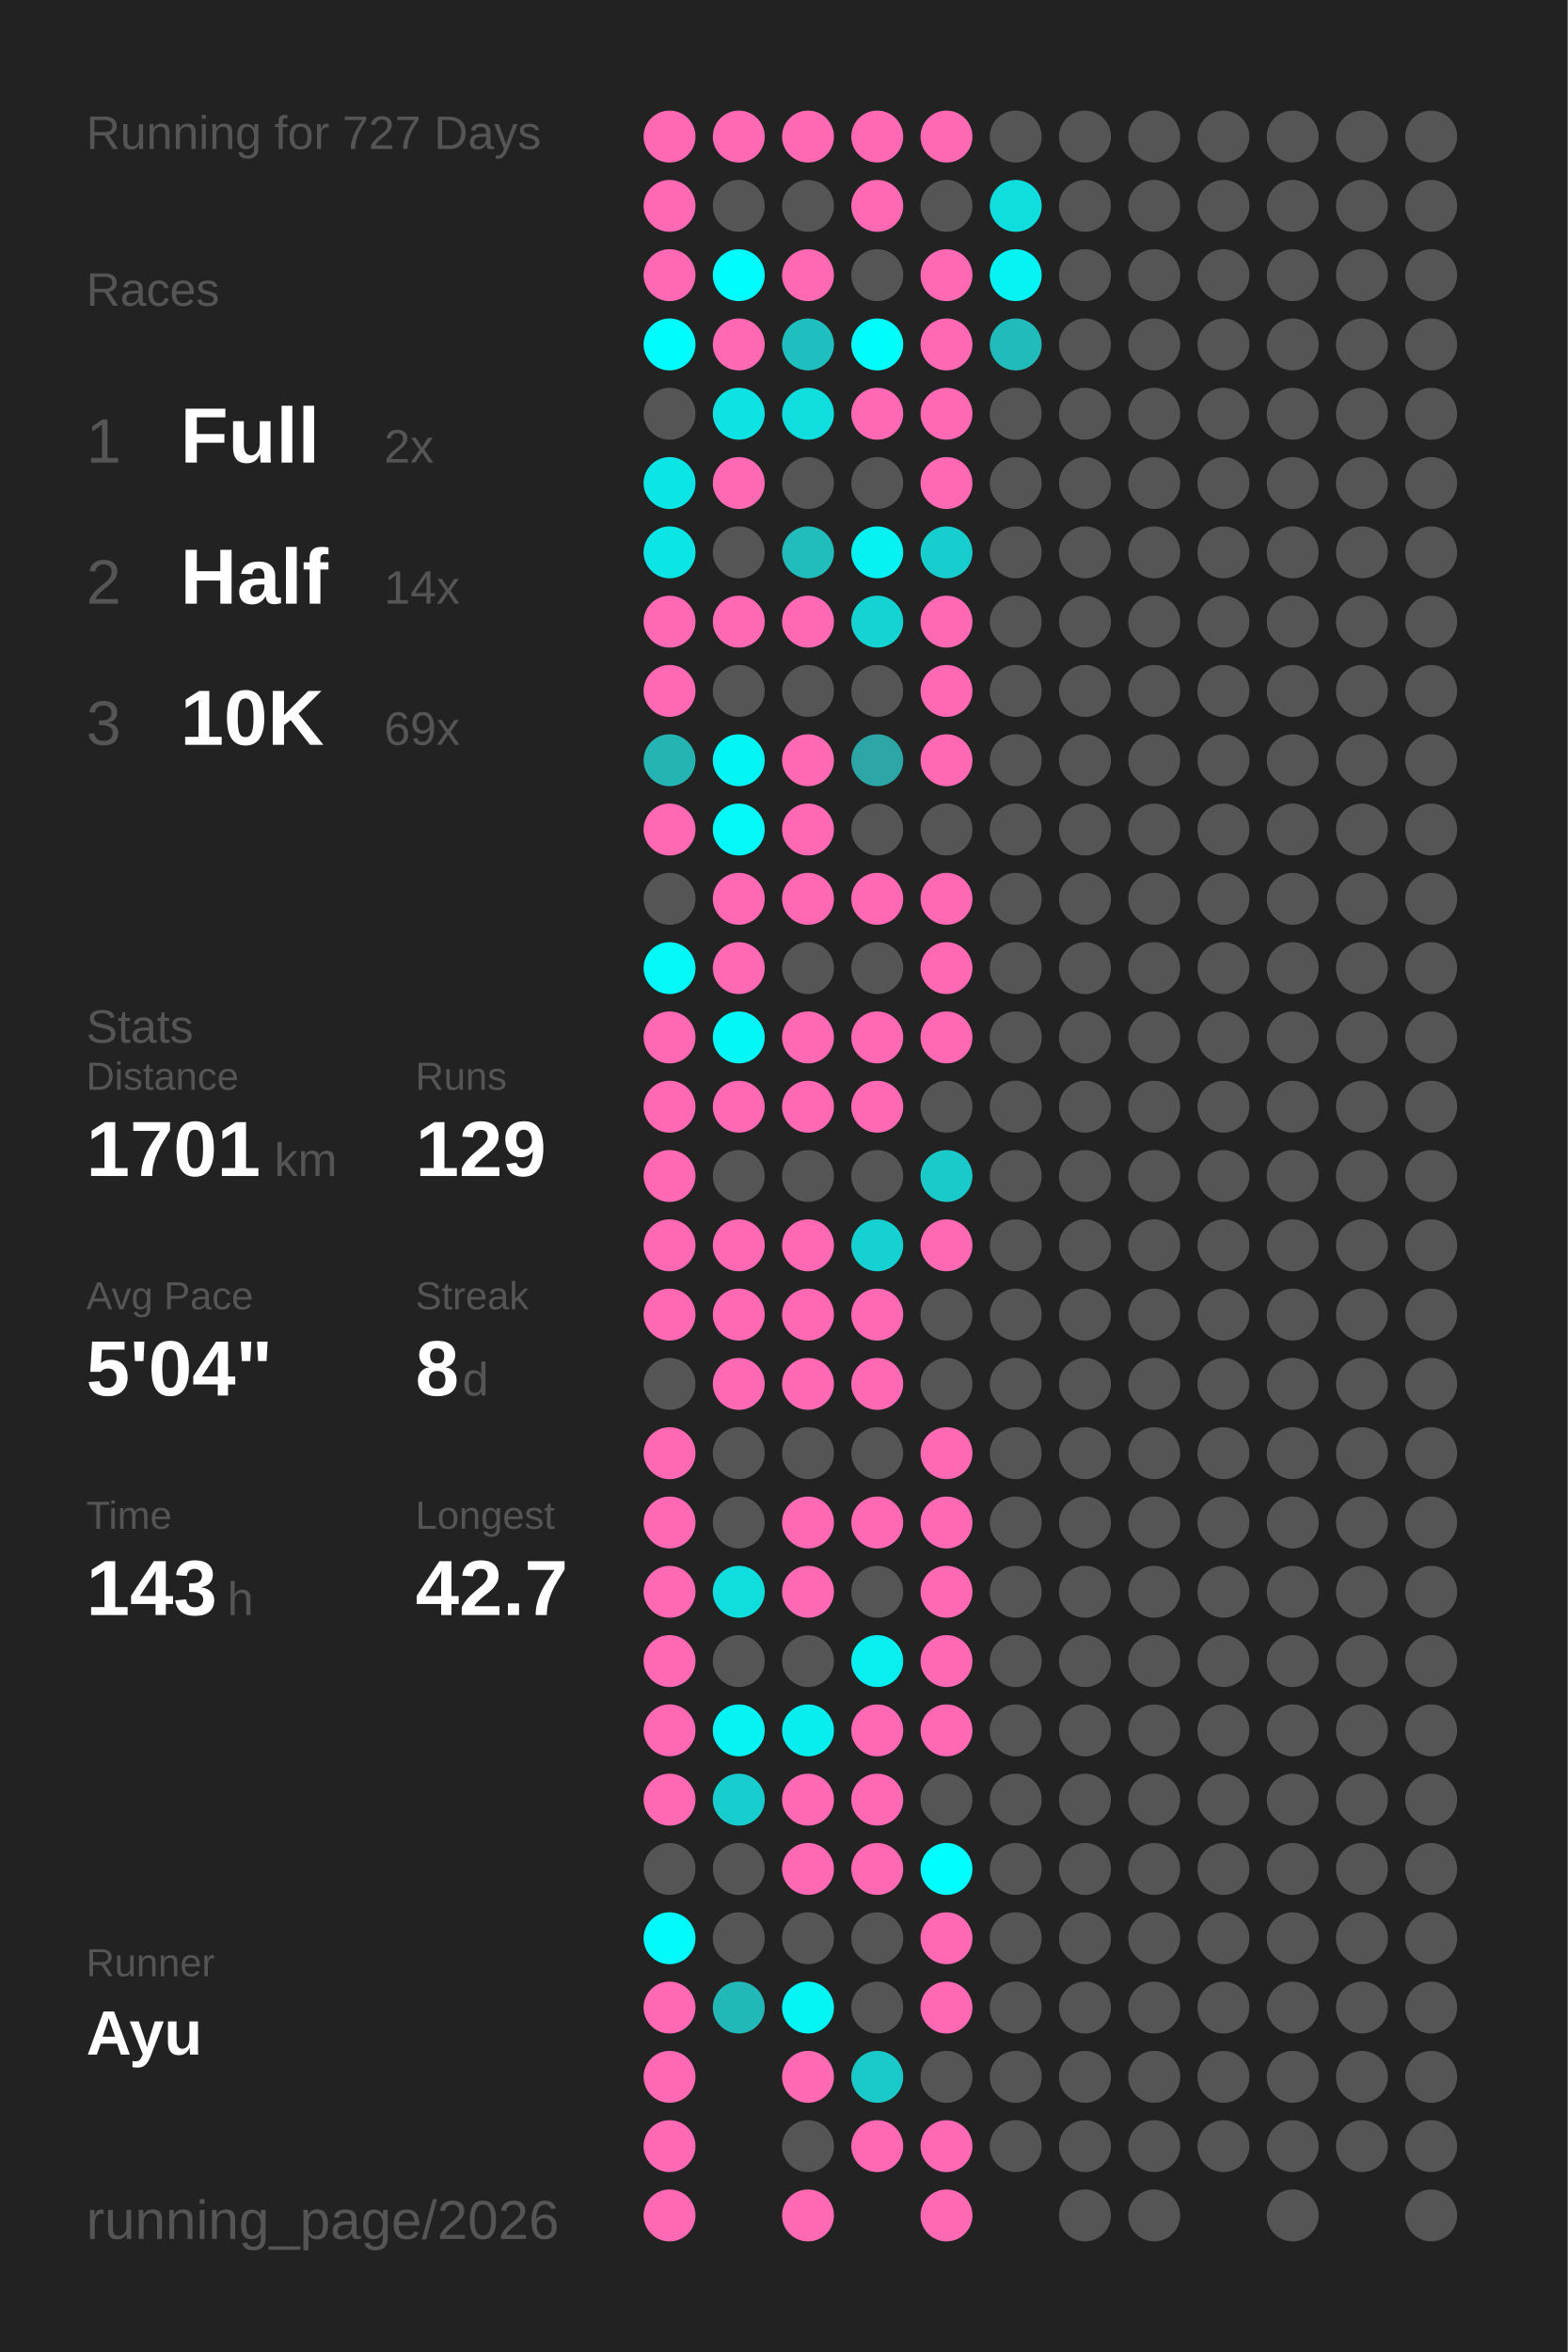
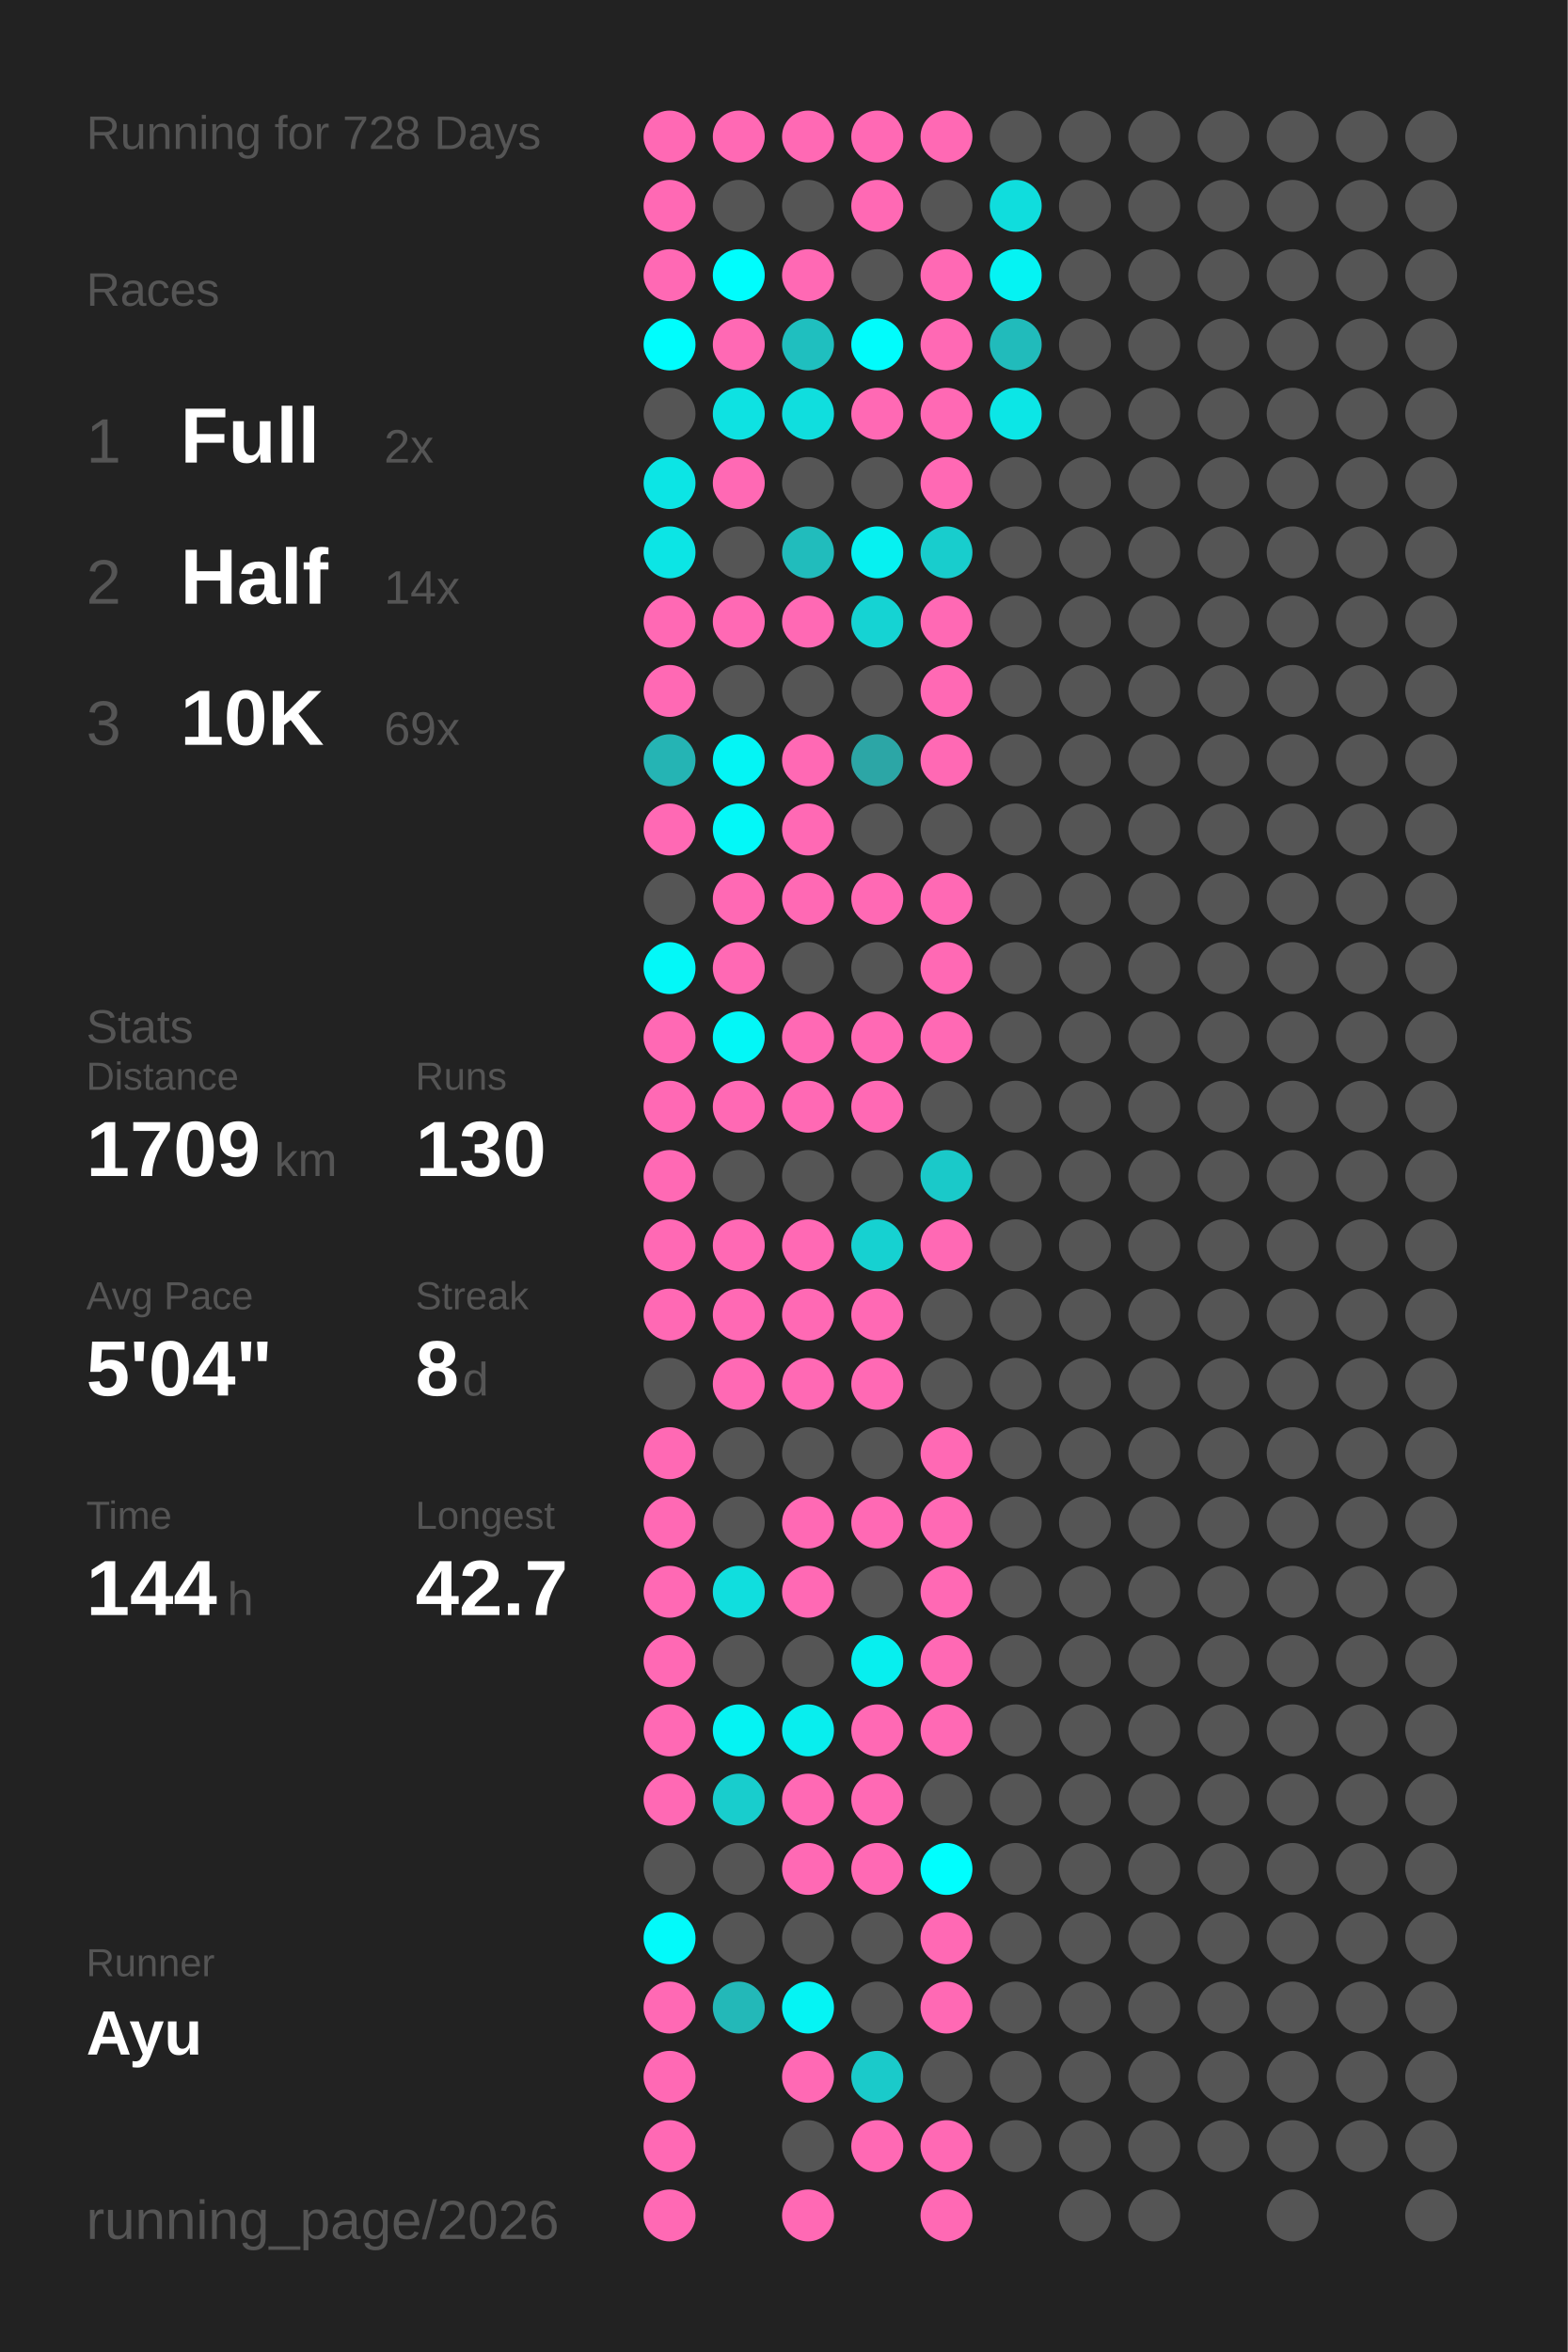
<svg xmlns="http://www.w3.org/2000/svg" baseProfile="full" height="300mm" version="1.1" viewBox="0,0,200,300" width="200mm">
  <defs />
  <rect fill="#222222" height="300" width="200" x="0" y="0" />
-   <text fill="#555555" style="font-size:6px; font-family:Arial;" x="11" y="19">Running for 727 Days</text>
+   <text fill="#555555" style="font-size:6px; font-family:Arial;" x="11" y="19">Running for 728 Days</text>
  <text fill="#555555" style="font-size:6px; font-family:Arial;" x="11" y="39">Races</text>
  <text fill="#555555" style="font-size:8px; font-family:Arial;" x="11" y="59">1</text>
  <text fill="#FFFFFF" style="font-size:10px; font-family:Arial; font-weight:bold;" x="23" y="59">Full</text>
  <text fill="#555555" style="font-size:6px; font-family:Arial;" x="49" y="59">2x</text>
  <text fill="#555555" style="font-size:8px; font-family:Arial;" x="11" y="77">2</text>
  <text fill="#FFFFFF" style="font-size:10px; font-family:Arial; font-weight:bold;" x="23" y="77">Half</text>
  <text fill="#555555" style="font-size:6px; font-family:Arial;" x="49" y="77">14x</text>
  <text fill="#555555" style="font-size:8px; font-family:Arial;" x="11" y="95">3</text>
  <text fill="#FFFFFF" style="font-size:10px; font-family:Arial; font-weight:bold;" x="23" y="95">10K</text>
  <text fill="#555555" style="font-size:6px; font-family:Arial;" x="49" y="95">69x</text>
  <text fill="#555555" style="font-size:6px; font-family:Arial;" x="11" y="133">Stats</text>
  <text fill="#555555" style="font-size:5px; font-family:Arial;" x="11" y="139">Distance</text>
-   <text fill="#FFFFFF" style="font-size:10px; font-family:Arial; font-weight:bold;" x="11" y="150">1701</text>
+   <text fill="#FFFFFF" style="font-size:10px; font-family:Arial; font-weight:bold;" x="11" y="150">1709</text>
  <text fill="#555555" style="font-size:6px; font-family:Arial;" x="35" y="150">km</text>
  <text fill="#555555" style="font-size:5px; font-family:Arial;" x="53" y="139">Runs</text>
-   <text fill="#FFFFFF" style="font-size:10px; font-family:Arial; font-weight:bold;" x="53" y="150">129</text>
+   <text fill="#FFFFFF" style="font-size:10px; font-family:Arial; font-weight:bold;" x="53" y="150">130</text>
  <text fill="#555555" style="font-size:5px; font-family:Arial;" x="11" y="167">Avg Pace</text>
  <text fill="#FFFFFF" style="font-size:10px; font-family:Arial; font-weight:bold;" x="11" y="178">5'04"</text>
  <text fill="#555555" style="font-size:5px; font-family:Arial;" x="53" y="167">Streak</text>
  <text fill="#FFFFFF" style="font-size:10px; font-family:Arial; font-weight:bold;" x="53" y="178">8</text>
  <text fill="#555555" style="font-size:6px; font-family:Arial;" x="59" y="178">d</text>
  <text fill="#555555" style="font-size:5px; font-family:Arial;" x="11" y="195">Time</text>
-   <text fill="#FFFFFF" style="font-size:10px; font-family:Arial; font-weight:bold;" x="11" y="206">143</text>
+   <text fill="#FFFFFF" style="font-size:10px; font-family:Arial; font-weight:bold;" x="11" y="206">144</text>
  <text fill="#555555" style="font-size:6px; font-family:Arial;" x="29" y="206">h</text>
  <text fill="#555555" style="font-size:5px; font-family:Arial;" x="53" y="195">Longest</text>
  <text fill="#FFFFFF" style="font-size:10px; font-family:Arial; font-weight:bold;" x="53" y="206">42.7</text>
  <text fill="#555555" style="font-size:5px; font-family:Arial;" x="11" y="252.065">Runner</text>
  <text fill="#FFFFFF" style="font-size:8px; font-family:Arial; font-weight:bold;" x="11" y="262.065">Ayu</text>
  <text fill="#555555" style="font-size:7px; font-family:Arial;" x="11" y="285.581">running_page/2026</text>
  <circle cx="85.417" cy="17.419" fill="#ff69b4" r="3.312" />
  <circle cx="85.417" cy="26.258" fill="#ff69b4" r="3.312" />
  <circle cx="85.417" cy="35.097" fill="#ff69b4" r="3.312" />
  <circle cx="85.417" cy="43.935" fill="#00fdfd" r="3.312" />
  <circle cx="85.417" cy="52.774" fill="#555555" r="3.312" />
  <circle cx="85.417" cy="61.613" fill="#0ce5e5" r="3.312" />
  <circle cx="85.417" cy="70.452" fill="#0ce5e5" r="3.312" />
  <circle cx="85.417" cy="79.29" fill="#ff69b4" r="3.312" />
  <circle cx="85.417" cy="88.129" fill="#ff69b4" r="3.312" />
  <circle cx="85.417" cy="96.968" fill="#25b4b4" r="3.312" />
  <circle cx="85.417" cy="105.806" fill="#ff69b4" r="3.312" />
  <circle cx="85.417" cy="114.645" fill="#555555" r="3.312" />
  <circle cx="85.417" cy="123.484" fill="#03f8f8" r="3.312" />
  <circle cx="85.417" cy="132.323" fill="#ff69b4" r="3.312" />
  <circle cx="85.417" cy="141.161" fill="#ff69b4" r="3.312" />
  <circle cx="85.417" cy="150" fill="#ff69b4" r="3.312" />
  <circle cx="85.417" cy="158.839" fill="#ff69b4" r="3.312" />
  <circle cx="85.417" cy="167.677" fill="#ff69b4" r="3.312" />
  <circle cx="85.417" cy="176.516" fill="#555555" r="3.312" />
  <circle cx="85.417" cy="185.355" fill="#ff69b4" r="3.312" />
  <circle cx="85.417" cy="194.194" fill="#ff69b4" r="3.312" />
  <circle cx="85.417" cy="203.032" fill="#ff69b4" r="3.312" />
  <circle cx="85.417" cy="211.871" fill="#ff69b4" r="3.312" />
  <circle cx="85.417" cy="220.71" fill="#ff69b4" r="3.312" />
  <circle cx="85.417" cy="229.548" fill="#ff69b4" r="3.312" />
  <circle cx="85.417" cy="238.387" fill="#555555" r="3.312" />
  <circle cx="85.417" cy="247.226" fill="#02fafa" r="3.312" />
  <circle cx="85.417" cy="256.065" fill="#ff69b4" r="3.312" />
  <circle cx="85.417" cy="264.903" fill="#ff69b4" r="3.312" />
  <circle cx="85.417" cy="273.742" fill="#ff69b4" r="3.312" />
  <circle cx="85.417" cy="282.581" fill="#ff69b4" r="3.312" />
  <circle cx="94.25" cy="17.419" fill="#ff69b4" r="3.312" />
  <circle cx="94.25" cy="26.258" fill="#555555" r="3.312" />
  <circle cx="94.25" cy="35.097" fill="#00fdfd" r="3.312" />
  <circle cx="94.25" cy="43.935" fill="#ff69b4" r="3.312" />
  <circle cx="94.25" cy="52.774" fill="#0ee2e2" r="3.312" />
  <circle cx="94.25" cy="61.613" fill="#ff69b4" r="3.312" />
  <circle cx="94.25" cy="70.452" fill="#555555" r="3.312" />
  <circle cx="94.25" cy="79.29" fill="#ff69b4" r="3.312" />
  <circle cx="94.25" cy="88.129" fill="#555555" r="3.312" />
  <circle cx="94.25" cy="96.968" fill="#04f5f5" r="3.312" />
  <circle cx="94.25" cy="105.806" fill="#03f8f8" r="3.312" />
  <circle cx="94.25" cy="114.645" fill="#ff69b4" r="3.312" />
  <circle cx="94.25" cy="123.484" fill="#ff69b4" r="3.312" />
  <circle cx="94.25" cy="132.323" fill="#03f7f7" r="3.312" />
  <circle cx="94.25" cy="141.161" fill="#ff69b4" r="3.312" />
  <circle cx="94.25" cy="150" fill="#555555" r="3.312" />
  <circle cx="94.25" cy="158.839" fill="#ff69b4" r="3.312" />
  <circle cx="94.25" cy="167.677" fill="#ff69b4" r="3.312" />
  <circle cx="94.25" cy="176.516" fill="#ff69b4" r="3.312" />
  <circle cx="94.25" cy="185.355" fill="#555555" r="3.312" />
  <circle cx="94.25" cy="194.194" fill="#555555" r="3.312" />
  <circle cx="94.25" cy="203.032" fill="#10dede" r="3.312" />
  <circle cx="94.25" cy="211.871" fill="#555555" r="3.312" />
  <circle cx="94.25" cy="220.71" fill="#05f3f3" r="3.312" />
  <circle cx="94.25" cy="229.548" fill="#18cdcd" r="3.312" />
  <circle cx="94.25" cy="238.387" fill="#555555" r="3.312" />
  <circle cx="94.25" cy="247.226" fill="#555555" r="3.312" />
  <circle cx="94.25" cy="256.065" fill="#23b8b8" r="3.312" />
  <circle cx="103.083" cy="17.419" fill="#ff69b4" r="3.312" />
  <circle cx="103.083" cy="26.258" fill="#555555" r="3.312" />
  <circle cx="103.083" cy="35.097" fill="#ff69b4" r="3.312" />
  <circle cx="103.083" cy="43.935" fill="#1fbfbf" r="3.312" />
  <circle cx="103.083" cy="52.774" fill="#10dede" r="3.312" />
  <circle cx="103.083" cy="61.613" fill="#555555" r="3.312" />
  <circle cx="103.083" cy="70.452" fill="#21bcbc" r="3.312" />
  <circle cx="103.083" cy="79.29" fill="#ff69b4" r="3.312" />
  <circle cx="103.083" cy="88.129" fill="#555555" r="3.312" />
  <circle cx="103.083" cy="96.968" fill="#ff69b4" r="3.312" />
  <circle cx="103.083" cy="105.806" fill="#ff69b4" r="3.312" />
  <circle cx="103.083" cy="114.645" fill="#ff69b4" r="3.312" />
  <circle cx="103.083" cy="123.484" fill="#555555" r="3.312" />
  <circle cx="103.083" cy="132.323" fill="#ff69b4" r="3.312" />
  <circle cx="103.083" cy="141.161" fill="#ff69b4" r="3.312" />
  <circle cx="103.083" cy="150" fill="#555555" r="3.312" />
  <circle cx="103.083" cy="158.839" fill="#ff69b4" r="3.312" />
  <circle cx="103.083" cy="167.677" fill="#ff69b4" r="3.312" />
  <circle cx="103.083" cy="176.516" fill="#ff69b4" r="3.312" />
  <circle cx="103.083" cy="185.355" fill="#555555" r="3.312" />
  <circle cx="103.083" cy="194.194" fill="#ff69b4" r="3.312" />
  <circle cx="103.083" cy="203.032" fill="#ff69b4" r="3.312" />
  <circle cx="103.083" cy="211.871" fill="#555555" r="3.312" />
  <circle cx="103.083" cy="220.71" fill="#08eeee" r="3.312" />
  <circle cx="103.083" cy="229.548" fill="#ff69b4" r="3.312" />
  <circle cx="103.083" cy="238.387" fill="#ff69b4" r="3.312" />
  <circle cx="103.083" cy="247.226" fill="#555555" r="3.312" />
  <circle cx="103.083" cy="256.065" fill="#05f4f4" r="3.312" />
  <circle cx="103.083" cy="264.903" fill="#ff69b4" r="3.312" />
  <circle cx="103.083" cy="273.742" fill="#555555" r="3.312" />
  <circle cx="103.083" cy="282.581" fill="#ff69b4" r="3.312" />
  <circle cx="111.917" cy="17.419" fill="#ff69b4" r="3.312" />
  <circle cx="111.917" cy="26.258" fill="#ff69b4" r="3.312" />
  <circle cx="111.917" cy="35.097" fill="#555555" r="3.312" />
  <circle cx="111.917" cy="43.935" fill="#01fcfc" r="3.312" />
  <circle cx="111.917" cy="52.774" fill="#ff69b4" r="3.312" />
  <circle cx="111.917" cy="61.613" fill="#555555" r="3.312" />
  <circle cx="111.917" cy="70.452" fill="#06f1f1" r="3.312" />
  <circle cx="111.917" cy="79.29" fill="#15d3d3" r="3.312" />
  <circle cx="111.917" cy="88.129" fill="#555555" r="3.312" />
  <circle cx="111.917" cy="96.968" fill="#2ca6a6" r="3.312" />
  <circle cx="111.917" cy="105.806" fill="#555555" r="3.312" />
  <circle cx="111.917" cy="114.645" fill="#ff69b4" r="3.312" />
  <circle cx="111.917" cy="123.484" fill="#555555" r="3.312" />
  <circle cx="111.917" cy="132.323" fill="#ff69b4" r="3.312" />
  <circle cx="111.917" cy="141.161" fill="#ff69b4" r="3.312" />
  <circle cx="111.917" cy="150" fill="#555555" r="3.312" />
  <circle cx="111.917" cy="158.839" fill="#16d1d1" r="3.312" />
  <circle cx="111.917" cy="167.677" fill="#ff69b4" r="3.312" />
  <circle cx="111.917" cy="176.516" fill="#ff69b4" r="3.312" />
  <circle cx="111.917" cy="185.355" fill="#555555" r="3.312" />
  <circle cx="111.917" cy="194.194" fill="#ff69b4" r="3.312" />
  <circle cx="111.917" cy="203.032" fill="#555555" r="3.312" />
  <circle cx="111.917" cy="211.871" fill="#07efef" r="3.312" />
  <circle cx="111.917" cy="220.71" fill="#ff69b4" r="3.312" />
  <circle cx="111.917" cy="229.548" fill="#ff69b4" r="3.312" />
  <circle cx="111.917" cy="238.387" fill="#ff69b4" r="3.312" />
  <circle cx="111.917" cy="247.226" fill="#555555" r="3.312" />
  <circle cx="111.917" cy="256.065" fill="#555555" r="3.312" />
  <circle cx="111.917" cy="264.903" fill="#1acaca" r="3.312" />
  <circle cx="111.917" cy="273.742" fill="#ff69b4" r="3.312" />
  <circle cx="120.75" cy="17.419" fill="#ff69b4" r="3.312" />
  <circle cx="120.75" cy="26.258" fill="#555555" r="3.312" />
  <circle cx="120.75" cy="35.097" fill="#ff69b4" r="3.312" />
  <circle cx="120.75" cy="43.935" fill="#ff69b4" r="3.312" />
  <circle cx="120.75" cy="52.774" fill="#ff69b4" r="3.312" />
  <circle cx="120.75" cy="61.613" fill="#ff69b4" r="3.312" />
  <circle cx="120.75" cy="70.452" fill="#18cdcd" r="3.312" />
  <circle cx="120.75" cy="79.29" fill="#ff69b4" r="3.312" />
  <circle cx="120.75" cy="88.129" fill="#ff69b4" r="3.312" />
  <circle cx="120.75" cy="96.968" fill="#ff69b4" r="3.312" />
  <circle cx="120.75" cy="105.806" fill="#555555" r="3.312" />
  <circle cx="120.75" cy="114.645" fill="#ff69b4" r="3.312" />
  <circle cx="120.75" cy="123.484" fill="#ff69b4" r="3.312" />
  <circle cx="120.75" cy="132.323" fill="#ff69b4" r="3.312" />
  <circle cx="120.75" cy="141.161" fill="#555555" r="3.312" />
  <circle cx="120.75" cy="150" fill="#1ac9c9" r="3.312" />
  <circle cx="120.75" cy="158.839" fill="#ff69b4" r="3.312" />
  <circle cx="120.75" cy="167.677" fill="#555555" r="3.312" />
  <circle cx="120.75" cy="176.516" fill="#555555" r="3.312" />
  <circle cx="120.75" cy="185.355" fill="#ff69b4" r="3.312" />
  <circle cx="120.75" cy="194.194" fill="#ff69b4" r="3.312" />
  <circle cx="120.75" cy="203.032" fill="#ff69b4" r="3.312" />
  <circle cx="120.75" cy="211.871" fill="#ff69b4" r="3.312" />
  <circle cx="120.75" cy="220.71" fill="#ff69b4" r="3.312" />
  <circle cx="120.75" cy="229.548" fill="#555555" r="3.312" />
  <circle cx="120.75" cy="238.387" fill="#00fefe" r="3.312" />
  <circle cx="120.75" cy="247.226" fill="#ff69b4" r="3.312" />
  <circle cx="120.75" cy="256.065" fill="#ff69b4" r="3.312" />
  <circle cx="120.75" cy="264.903" fill="#555555" r="3.312" />
  <circle cx="120.75" cy="273.742" fill="#ff69b4" r="3.312" />
  <circle cx="120.75" cy="282.581" fill="#ff69b4" r="3.312" />
  <circle cx="129.583" cy="17.419" fill="#555555" r="3.312" />
  <circle cx="129.583" cy="26.258" fill="#10dddd" r="3.312" />
  <circle cx="129.583" cy="35.097" fill="#05f3f3" r="3.312" />
  <circle cx="129.583" cy="43.935" fill="#21bbbb" r="3.312" />
-   <circle cx="129.583" cy="52.774" fill="#555555" r="3.312" />
+   <circle cx="129.583" cy="52.774" fill="#0ce6e6" r="3.312" />
  <circle cx="129.583" cy="61.613" fill="#555555" r="3.312" />
  <circle cx="129.583" cy="70.452" fill="#555555" r="3.312" />
  <circle cx="129.583" cy="79.29" fill="#555555" r="3.312" />
  <circle cx="129.583" cy="88.129" fill="#555555" r="3.312" />
  <circle cx="129.583" cy="96.968" fill="#555555" r="3.312" />
  <circle cx="129.583" cy="105.806" fill="#555555" r="3.312" />
  <circle cx="129.583" cy="114.645" fill="#555555" r="3.312" />
  <circle cx="129.583" cy="123.484" fill="#555555" r="3.312" />
  <circle cx="129.583" cy="132.323" fill="#555555" r="3.312" />
  <circle cx="129.583" cy="141.161" fill="#555555" r="3.312" />
  <circle cx="129.583" cy="150" fill="#555555" r="3.312" />
  <circle cx="129.583" cy="158.839" fill="#555555" r="3.312" />
  <circle cx="129.583" cy="167.677" fill="#555555" r="3.312" />
  <circle cx="129.583" cy="176.516" fill="#555555" r="3.312" />
  <circle cx="129.583" cy="185.355" fill="#555555" r="3.312" />
  <circle cx="129.583" cy="194.194" fill="#555555" r="3.312" />
  <circle cx="129.583" cy="203.032" fill="#555555" r="3.312" />
  <circle cx="129.583" cy="211.871" fill="#555555" r="3.312" />
  <circle cx="129.583" cy="220.71" fill="#555555" r="3.312" />
  <circle cx="129.583" cy="229.548" fill="#555555" r="3.312" />
  <circle cx="129.583" cy="238.387" fill="#555555" r="3.312" />
  <circle cx="129.583" cy="247.226" fill="#555555" r="3.312" />
  <circle cx="129.583" cy="256.065" fill="#555555" r="3.312" />
  <circle cx="129.583" cy="264.903" fill="#555555" r="3.312" />
  <circle cx="129.583" cy="273.742" fill="#555555" r="3.312" />
  <circle cx="138.417" cy="17.419" fill="#555555" r="3.312" />
  <circle cx="138.417" cy="26.258" fill="#555555" r="3.312" />
  <circle cx="138.417" cy="35.097" fill="#555555" r="3.312" />
  <circle cx="138.417" cy="43.935" fill="#555555" r="3.312" />
  <circle cx="138.417" cy="52.774" fill="#555555" r="3.312" />
  <circle cx="138.417" cy="61.613" fill="#555555" r="3.312" />
  <circle cx="138.417" cy="70.452" fill="#555555" r="3.312" />
  <circle cx="138.417" cy="79.29" fill="#555555" r="3.312" />
  <circle cx="138.417" cy="88.129" fill="#555555" r="3.312" />
  <circle cx="138.417" cy="96.968" fill="#555555" r="3.312" />
  <circle cx="138.417" cy="105.806" fill="#555555" r="3.312" />
  <circle cx="138.417" cy="114.645" fill="#555555" r="3.312" />
  <circle cx="138.417" cy="123.484" fill="#555555" r="3.312" />
  <circle cx="138.417" cy="132.323" fill="#555555" r="3.312" />
  <circle cx="138.417" cy="141.161" fill="#555555" r="3.312" />
  <circle cx="138.417" cy="150" fill="#555555" r="3.312" />
  <circle cx="138.417" cy="158.839" fill="#555555" r="3.312" />
  <circle cx="138.417" cy="167.677" fill="#555555" r="3.312" />
  <circle cx="138.417" cy="176.516" fill="#555555" r="3.312" />
  <circle cx="138.417" cy="185.355" fill="#555555" r="3.312" />
  <circle cx="138.417" cy="194.194" fill="#555555" r="3.312" />
  <circle cx="138.417" cy="203.032" fill="#555555" r="3.312" />
  <circle cx="138.417" cy="211.871" fill="#555555" r="3.312" />
  <circle cx="138.417" cy="220.71" fill="#555555" r="3.312" />
  <circle cx="138.417" cy="229.548" fill="#555555" r="3.312" />
  <circle cx="138.417" cy="238.387" fill="#555555" r="3.312" />
  <circle cx="138.417" cy="247.226" fill="#555555" r="3.312" />
  <circle cx="138.417" cy="256.065" fill="#555555" r="3.312" />
  <circle cx="138.417" cy="264.903" fill="#555555" r="3.312" />
  <circle cx="138.417" cy="273.742" fill="#555555" r="3.312" />
  <circle cx="138.417" cy="282.581" fill="#555555" r="3.312" />
  <circle cx="147.25" cy="17.419" fill="#555555" r="3.312" />
  <circle cx="147.25" cy="26.258" fill="#555555" r="3.312" />
  <circle cx="147.25" cy="35.097" fill="#555555" r="3.312" />
  <circle cx="147.25" cy="43.935" fill="#555555" r="3.312" />
  <circle cx="147.25" cy="52.774" fill="#555555" r="3.312" />
  <circle cx="147.25" cy="61.613" fill="#555555" r="3.312" />
  <circle cx="147.25" cy="70.452" fill="#555555" r="3.312" />
  <circle cx="147.25" cy="79.29" fill="#555555" r="3.312" />
  <circle cx="147.25" cy="88.129" fill="#555555" r="3.312" />
  <circle cx="147.25" cy="96.968" fill="#555555" r="3.312" />
  <circle cx="147.25" cy="105.806" fill="#555555" r="3.312" />
  <circle cx="147.25" cy="114.645" fill="#555555" r="3.312" />
  <circle cx="147.25" cy="123.484" fill="#555555" r="3.312" />
  <circle cx="147.25" cy="132.323" fill="#555555" r="3.312" />
  <circle cx="147.25" cy="141.161" fill="#555555" r="3.312" />
  <circle cx="147.25" cy="150" fill="#555555" r="3.312" />
  <circle cx="147.25" cy="158.839" fill="#555555" r="3.312" />
  <circle cx="147.25" cy="167.677" fill="#555555" r="3.312" />
  <circle cx="147.25" cy="176.516" fill="#555555" r="3.312" />
  <circle cx="147.25" cy="185.355" fill="#555555" r="3.312" />
  <circle cx="147.25" cy="194.194" fill="#555555" r="3.312" />
  <circle cx="147.25" cy="203.032" fill="#555555" r="3.312" />
  <circle cx="147.25" cy="211.871" fill="#555555" r="3.312" />
  <circle cx="147.25" cy="220.71" fill="#555555" r="3.312" />
  <circle cx="147.25" cy="229.548" fill="#555555" r="3.312" />
  <circle cx="147.25" cy="238.387" fill="#555555" r="3.312" />
  <circle cx="147.25" cy="247.226" fill="#555555" r="3.312" />
  <circle cx="147.25" cy="256.065" fill="#555555" r="3.312" />
  <circle cx="147.25" cy="264.903" fill="#555555" r="3.312" />
  <circle cx="147.25" cy="273.742" fill="#555555" r="3.312" />
  <circle cx="147.25" cy="282.581" fill="#555555" r="3.312" />
  <circle cx="156.083" cy="17.419" fill="#555555" r="3.312" />
  <circle cx="156.083" cy="26.258" fill="#555555" r="3.312" />
  <circle cx="156.083" cy="35.097" fill="#555555" r="3.312" />
  <circle cx="156.083" cy="43.935" fill="#555555" r="3.312" />
  <circle cx="156.083" cy="52.774" fill="#555555" r="3.312" />
  <circle cx="156.083" cy="61.613" fill="#555555" r="3.312" />
  <circle cx="156.083" cy="70.452" fill="#555555" r="3.312" />
  <circle cx="156.083" cy="79.29" fill="#555555" r="3.312" />
  <circle cx="156.083" cy="88.129" fill="#555555" r="3.312" />
  <circle cx="156.083" cy="96.968" fill="#555555" r="3.312" />
  <circle cx="156.083" cy="105.806" fill="#555555" r="3.312" />
  <circle cx="156.083" cy="114.645" fill="#555555" r="3.312" />
  <circle cx="156.083" cy="123.484" fill="#555555" r="3.312" />
  <circle cx="156.083" cy="132.323" fill="#555555" r="3.312" />
  <circle cx="156.083" cy="141.161" fill="#555555" r="3.312" />
  <circle cx="156.083" cy="150" fill="#555555" r="3.312" />
  <circle cx="156.083" cy="158.839" fill="#555555" r="3.312" />
  <circle cx="156.083" cy="167.677" fill="#555555" r="3.312" />
  <circle cx="156.083" cy="176.516" fill="#555555" r="3.312" />
  <circle cx="156.083" cy="185.355" fill="#555555" r="3.312" />
  <circle cx="156.083" cy="194.194" fill="#555555" r="3.312" />
  <circle cx="156.083" cy="203.032" fill="#555555" r="3.312" />
  <circle cx="156.083" cy="211.871" fill="#555555" r="3.312" />
  <circle cx="156.083" cy="220.71" fill="#555555" r="3.312" />
  <circle cx="156.083" cy="229.548" fill="#555555" r="3.312" />
  <circle cx="156.083" cy="238.387" fill="#555555" r="3.312" />
  <circle cx="156.083" cy="247.226" fill="#555555" r="3.312" />
  <circle cx="156.083" cy="256.065" fill="#555555" r="3.312" />
  <circle cx="156.083" cy="264.903" fill="#555555" r="3.312" />
  <circle cx="156.083" cy="273.742" fill="#555555" r="3.312" />
  <circle cx="164.917" cy="17.419" fill="#555555" r="3.312" />
  <circle cx="164.917" cy="26.258" fill="#555555" r="3.312" />
  <circle cx="164.917" cy="35.097" fill="#555555" r="3.312" />
  <circle cx="164.917" cy="43.935" fill="#555555" r="3.312" />
  <circle cx="164.917" cy="52.774" fill="#555555" r="3.312" />
  <circle cx="164.917" cy="61.613" fill="#555555" r="3.312" />
  <circle cx="164.917" cy="70.452" fill="#555555" r="3.312" />
  <circle cx="164.917" cy="79.29" fill="#555555" r="3.312" />
  <circle cx="164.917" cy="88.129" fill="#555555" r="3.312" />
  <circle cx="164.917" cy="96.968" fill="#555555" r="3.312" />
  <circle cx="164.917" cy="105.806" fill="#555555" r="3.312" />
  <circle cx="164.917" cy="114.645" fill="#555555" r="3.312" />
  <circle cx="164.917" cy="123.484" fill="#555555" r="3.312" />
  <circle cx="164.917" cy="132.323" fill="#555555" r="3.312" />
  <circle cx="164.917" cy="141.161" fill="#555555" r="3.312" />
  <circle cx="164.917" cy="150" fill="#555555" r="3.312" />
  <circle cx="164.917" cy="158.839" fill="#555555" r="3.312" />
  <circle cx="164.917" cy="167.677" fill="#555555" r="3.312" />
  <circle cx="164.917" cy="176.516" fill="#555555" r="3.312" />
  <circle cx="164.917" cy="185.355" fill="#555555" r="3.312" />
  <circle cx="164.917" cy="194.194" fill="#555555" r="3.312" />
  <circle cx="164.917" cy="203.032" fill="#555555" r="3.312" />
  <circle cx="164.917" cy="211.871" fill="#555555" r="3.312" />
  <circle cx="164.917" cy="220.71" fill="#555555" r="3.312" />
  <circle cx="164.917" cy="229.548" fill="#555555" r="3.312" />
  <circle cx="164.917" cy="238.387" fill="#555555" r="3.312" />
  <circle cx="164.917" cy="247.226" fill="#555555" r="3.312" />
  <circle cx="164.917" cy="256.065" fill="#555555" r="3.312" />
  <circle cx="164.917" cy="264.903" fill="#555555" r="3.312" />
  <circle cx="164.917" cy="273.742" fill="#555555" r="3.312" />
  <circle cx="164.917" cy="282.581" fill="#555555" r="3.312" />
  <circle cx="173.75" cy="17.419" fill="#555555" r="3.312" />
  <circle cx="173.75" cy="26.258" fill="#555555" r="3.312" />
  <circle cx="173.75" cy="35.097" fill="#555555" r="3.312" />
  <circle cx="173.75" cy="43.935" fill="#555555" r="3.312" />
  <circle cx="173.75" cy="52.774" fill="#555555" r="3.312" />
  <circle cx="173.75" cy="61.613" fill="#555555" r="3.312" />
  <circle cx="173.75" cy="70.452" fill="#555555" r="3.312" />
  <circle cx="173.75" cy="79.29" fill="#555555" r="3.312" />
  <circle cx="173.75" cy="88.129" fill="#555555" r="3.312" />
  <circle cx="173.75" cy="96.968" fill="#555555" r="3.312" />
  <circle cx="173.75" cy="105.806" fill="#555555" r="3.312" />
  <circle cx="173.75" cy="114.645" fill="#555555" r="3.312" />
  <circle cx="173.75" cy="123.484" fill="#555555" r="3.312" />
  <circle cx="173.75" cy="132.323" fill="#555555" r="3.312" />
  <circle cx="173.75" cy="141.161" fill="#555555" r="3.312" />
  <circle cx="173.75" cy="150" fill="#555555" r="3.312" />
  <circle cx="173.75" cy="158.839" fill="#555555" r="3.312" />
  <circle cx="173.75" cy="167.677" fill="#555555" r="3.312" />
  <circle cx="173.75" cy="176.516" fill="#555555" r="3.312" />
  <circle cx="173.75" cy="185.355" fill="#555555" r="3.312" />
  <circle cx="173.75" cy="194.194" fill="#555555" r="3.312" />
  <circle cx="173.75" cy="203.032" fill="#555555" r="3.312" />
  <circle cx="173.75" cy="211.871" fill="#555555" r="3.312" />
  <circle cx="173.75" cy="220.71" fill="#555555" r="3.312" />
  <circle cx="173.75" cy="229.548" fill="#555555" r="3.312" />
  <circle cx="173.75" cy="238.387" fill="#555555" r="3.312" />
  <circle cx="173.75" cy="247.226" fill="#555555" r="3.312" />
  <circle cx="173.75" cy="256.065" fill="#555555" r="3.312" />
  <circle cx="173.75" cy="264.903" fill="#555555" r="3.312" />
  <circle cx="173.75" cy="273.742" fill="#555555" r="3.312" />
  <circle cx="182.583" cy="17.419" fill="#555555" r="3.312" />
  <circle cx="182.583" cy="26.258" fill="#555555" r="3.312" />
  <circle cx="182.583" cy="35.097" fill="#555555" r="3.312" />
  <circle cx="182.583" cy="43.935" fill="#555555" r="3.312" />
  <circle cx="182.583" cy="52.774" fill="#555555" r="3.312" />
  <circle cx="182.583" cy="61.613" fill="#555555" r="3.312" />
  <circle cx="182.583" cy="70.452" fill="#555555" r="3.312" />
  <circle cx="182.583" cy="79.29" fill="#555555" r="3.312" />
  <circle cx="182.583" cy="88.129" fill="#555555" r="3.312" />
  <circle cx="182.583" cy="96.968" fill="#555555" r="3.312" />
  <circle cx="182.583" cy="105.806" fill="#555555" r="3.312" />
  <circle cx="182.583" cy="114.645" fill="#555555" r="3.312" />
  <circle cx="182.583" cy="123.484" fill="#555555" r="3.312" />
  <circle cx="182.583" cy="132.323" fill="#555555" r="3.312" />
  <circle cx="182.583" cy="141.161" fill="#555555" r="3.312" />
  <circle cx="182.583" cy="150" fill="#555555" r="3.312" />
  <circle cx="182.583" cy="158.839" fill="#555555" r="3.312" />
  <circle cx="182.583" cy="167.677" fill="#555555" r="3.312" />
  <circle cx="182.583" cy="176.516" fill="#555555" r="3.312" />
  <circle cx="182.583" cy="185.355" fill="#555555" r="3.312" />
  <circle cx="182.583" cy="194.194" fill="#555555" r="3.312" />
  <circle cx="182.583" cy="203.032" fill="#555555" r="3.312" />
  <circle cx="182.583" cy="211.871" fill="#555555" r="3.312" />
  <circle cx="182.583" cy="220.71" fill="#555555" r="3.312" />
  <circle cx="182.583" cy="229.548" fill="#555555" r="3.312" />
  <circle cx="182.583" cy="238.387" fill="#555555" r="3.312" />
  <circle cx="182.583" cy="247.226" fill="#555555" r="3.312" />
  <circle cx="182.583" cy="256.065" fill="#555555" r="3.312" />
  <circle cx="182.583" cy="264.903" fill="#555555" r="3.312" />
  <circle cx="182.583" cy="273.742" fill="#555555" r="3.312" />
  <circle cx="182.583" cy="282.581" fill="#555555" r="3.312" />
</svg>
